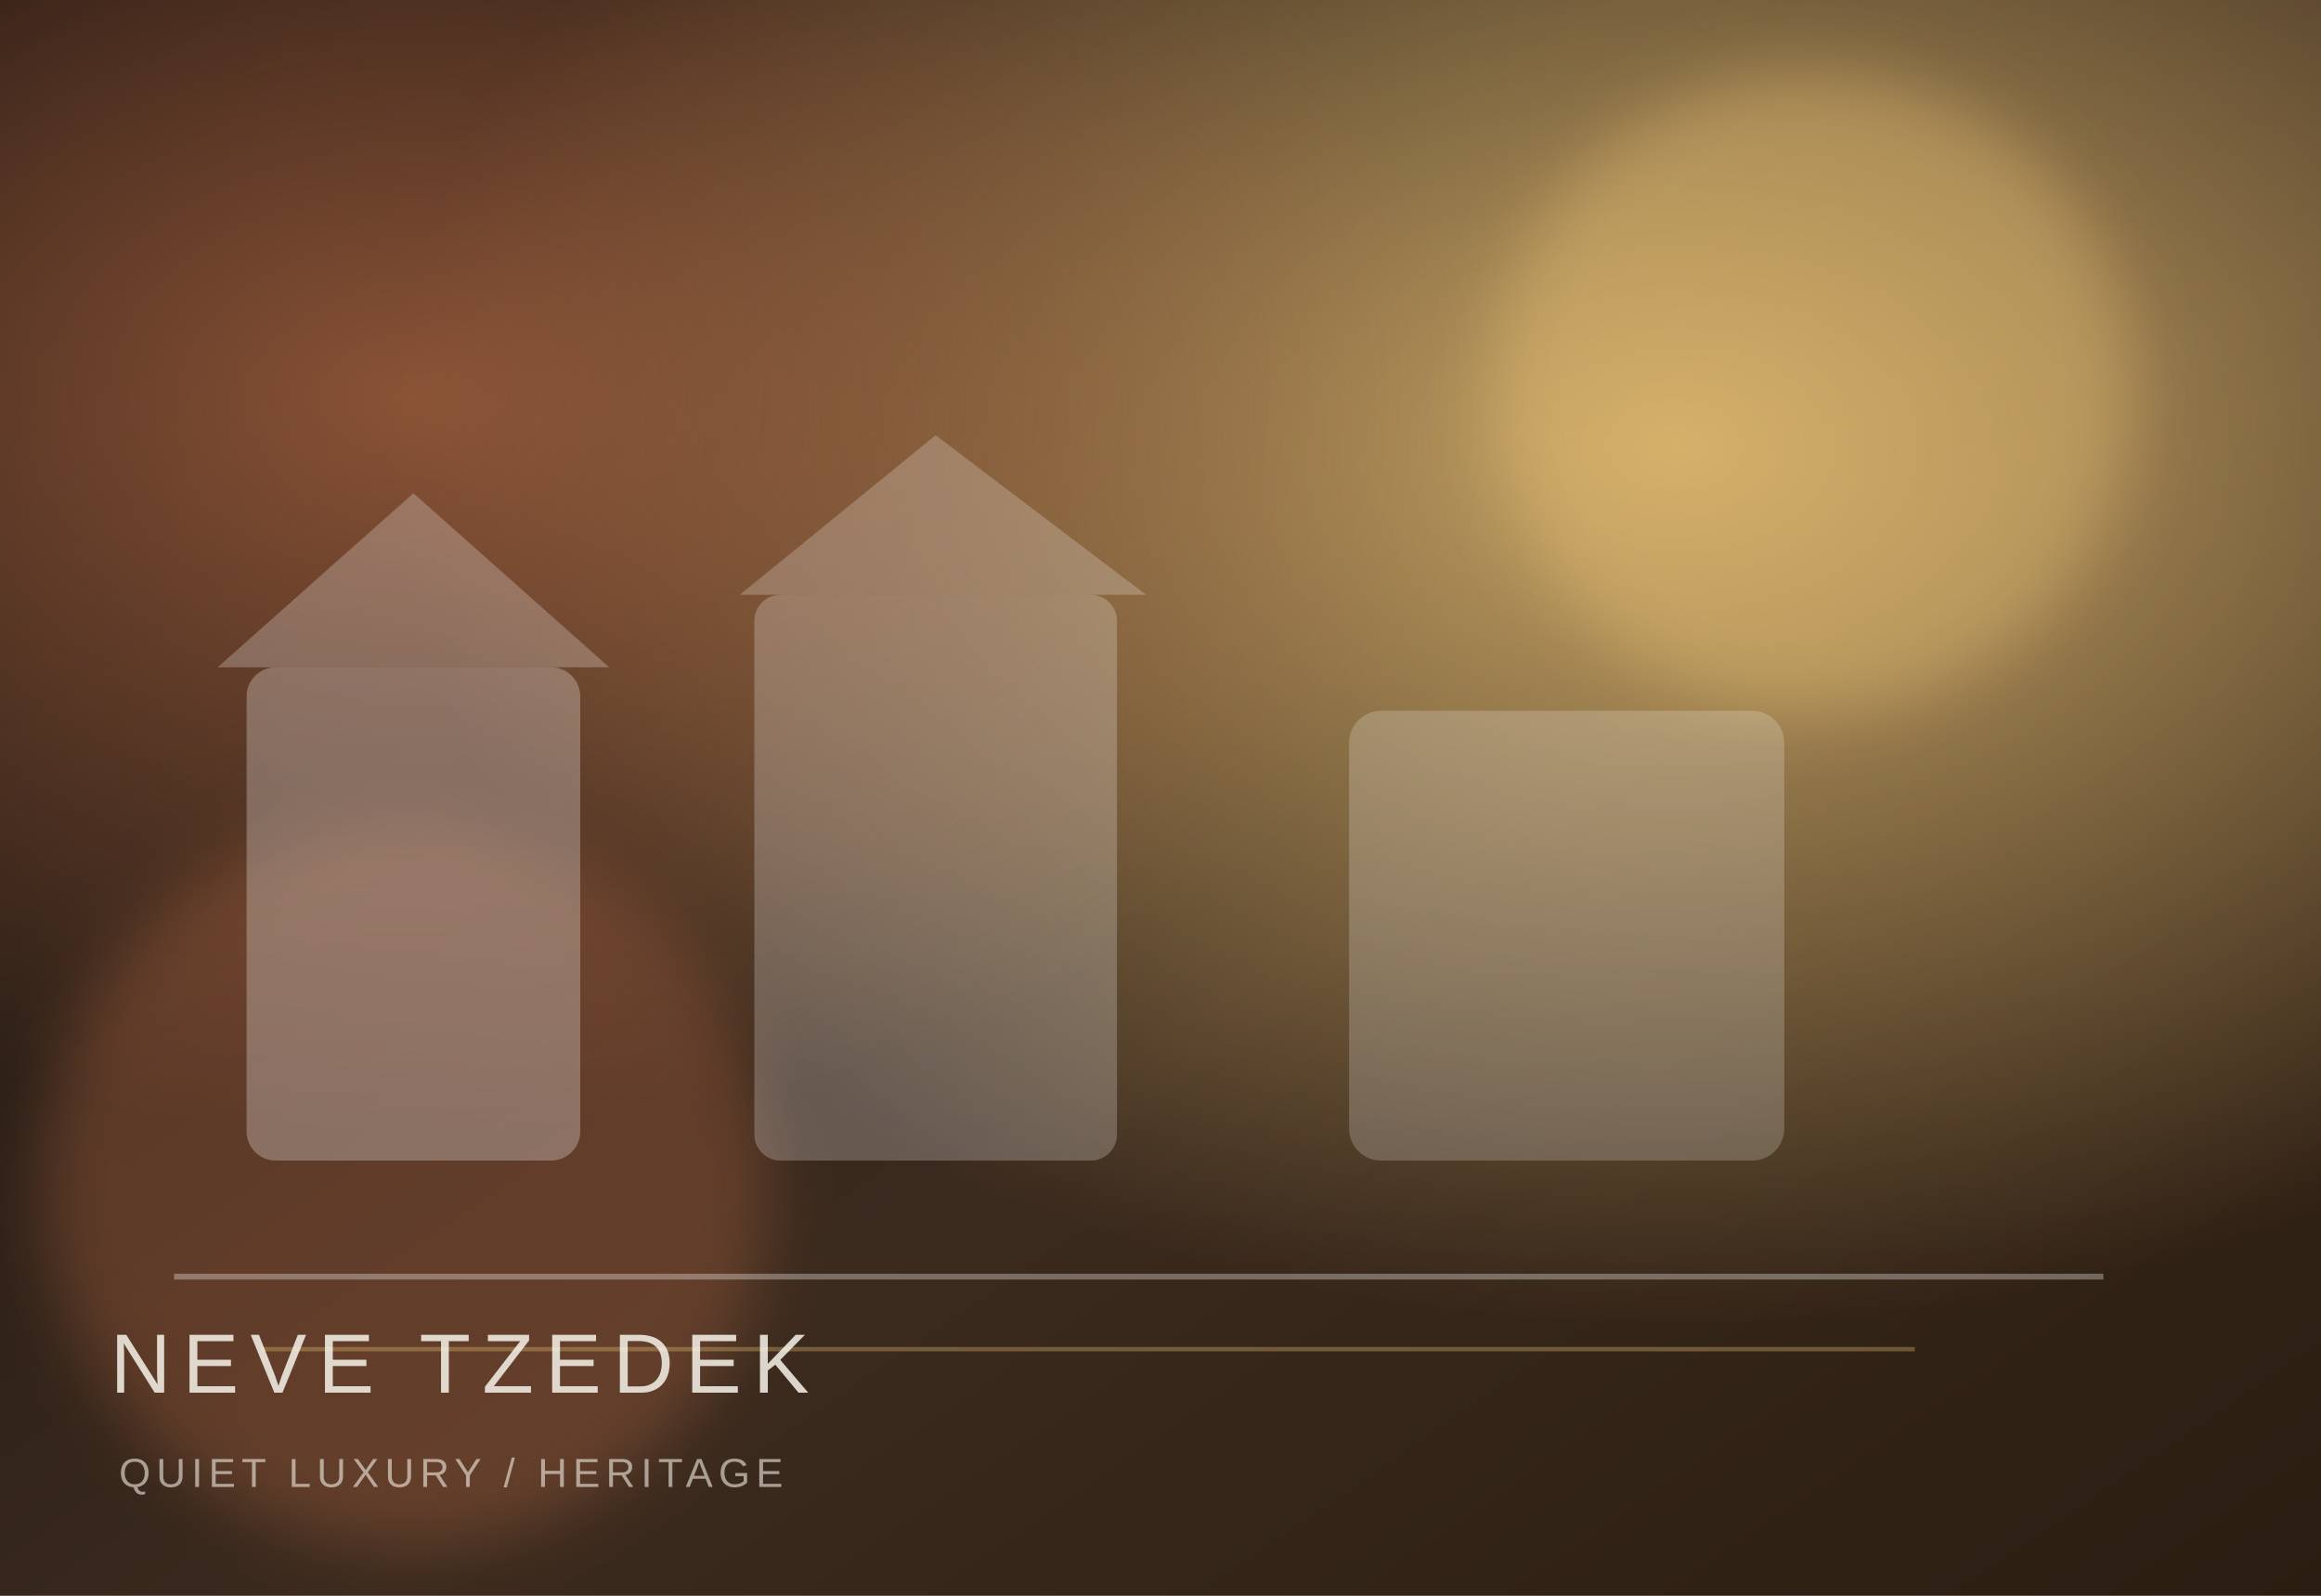
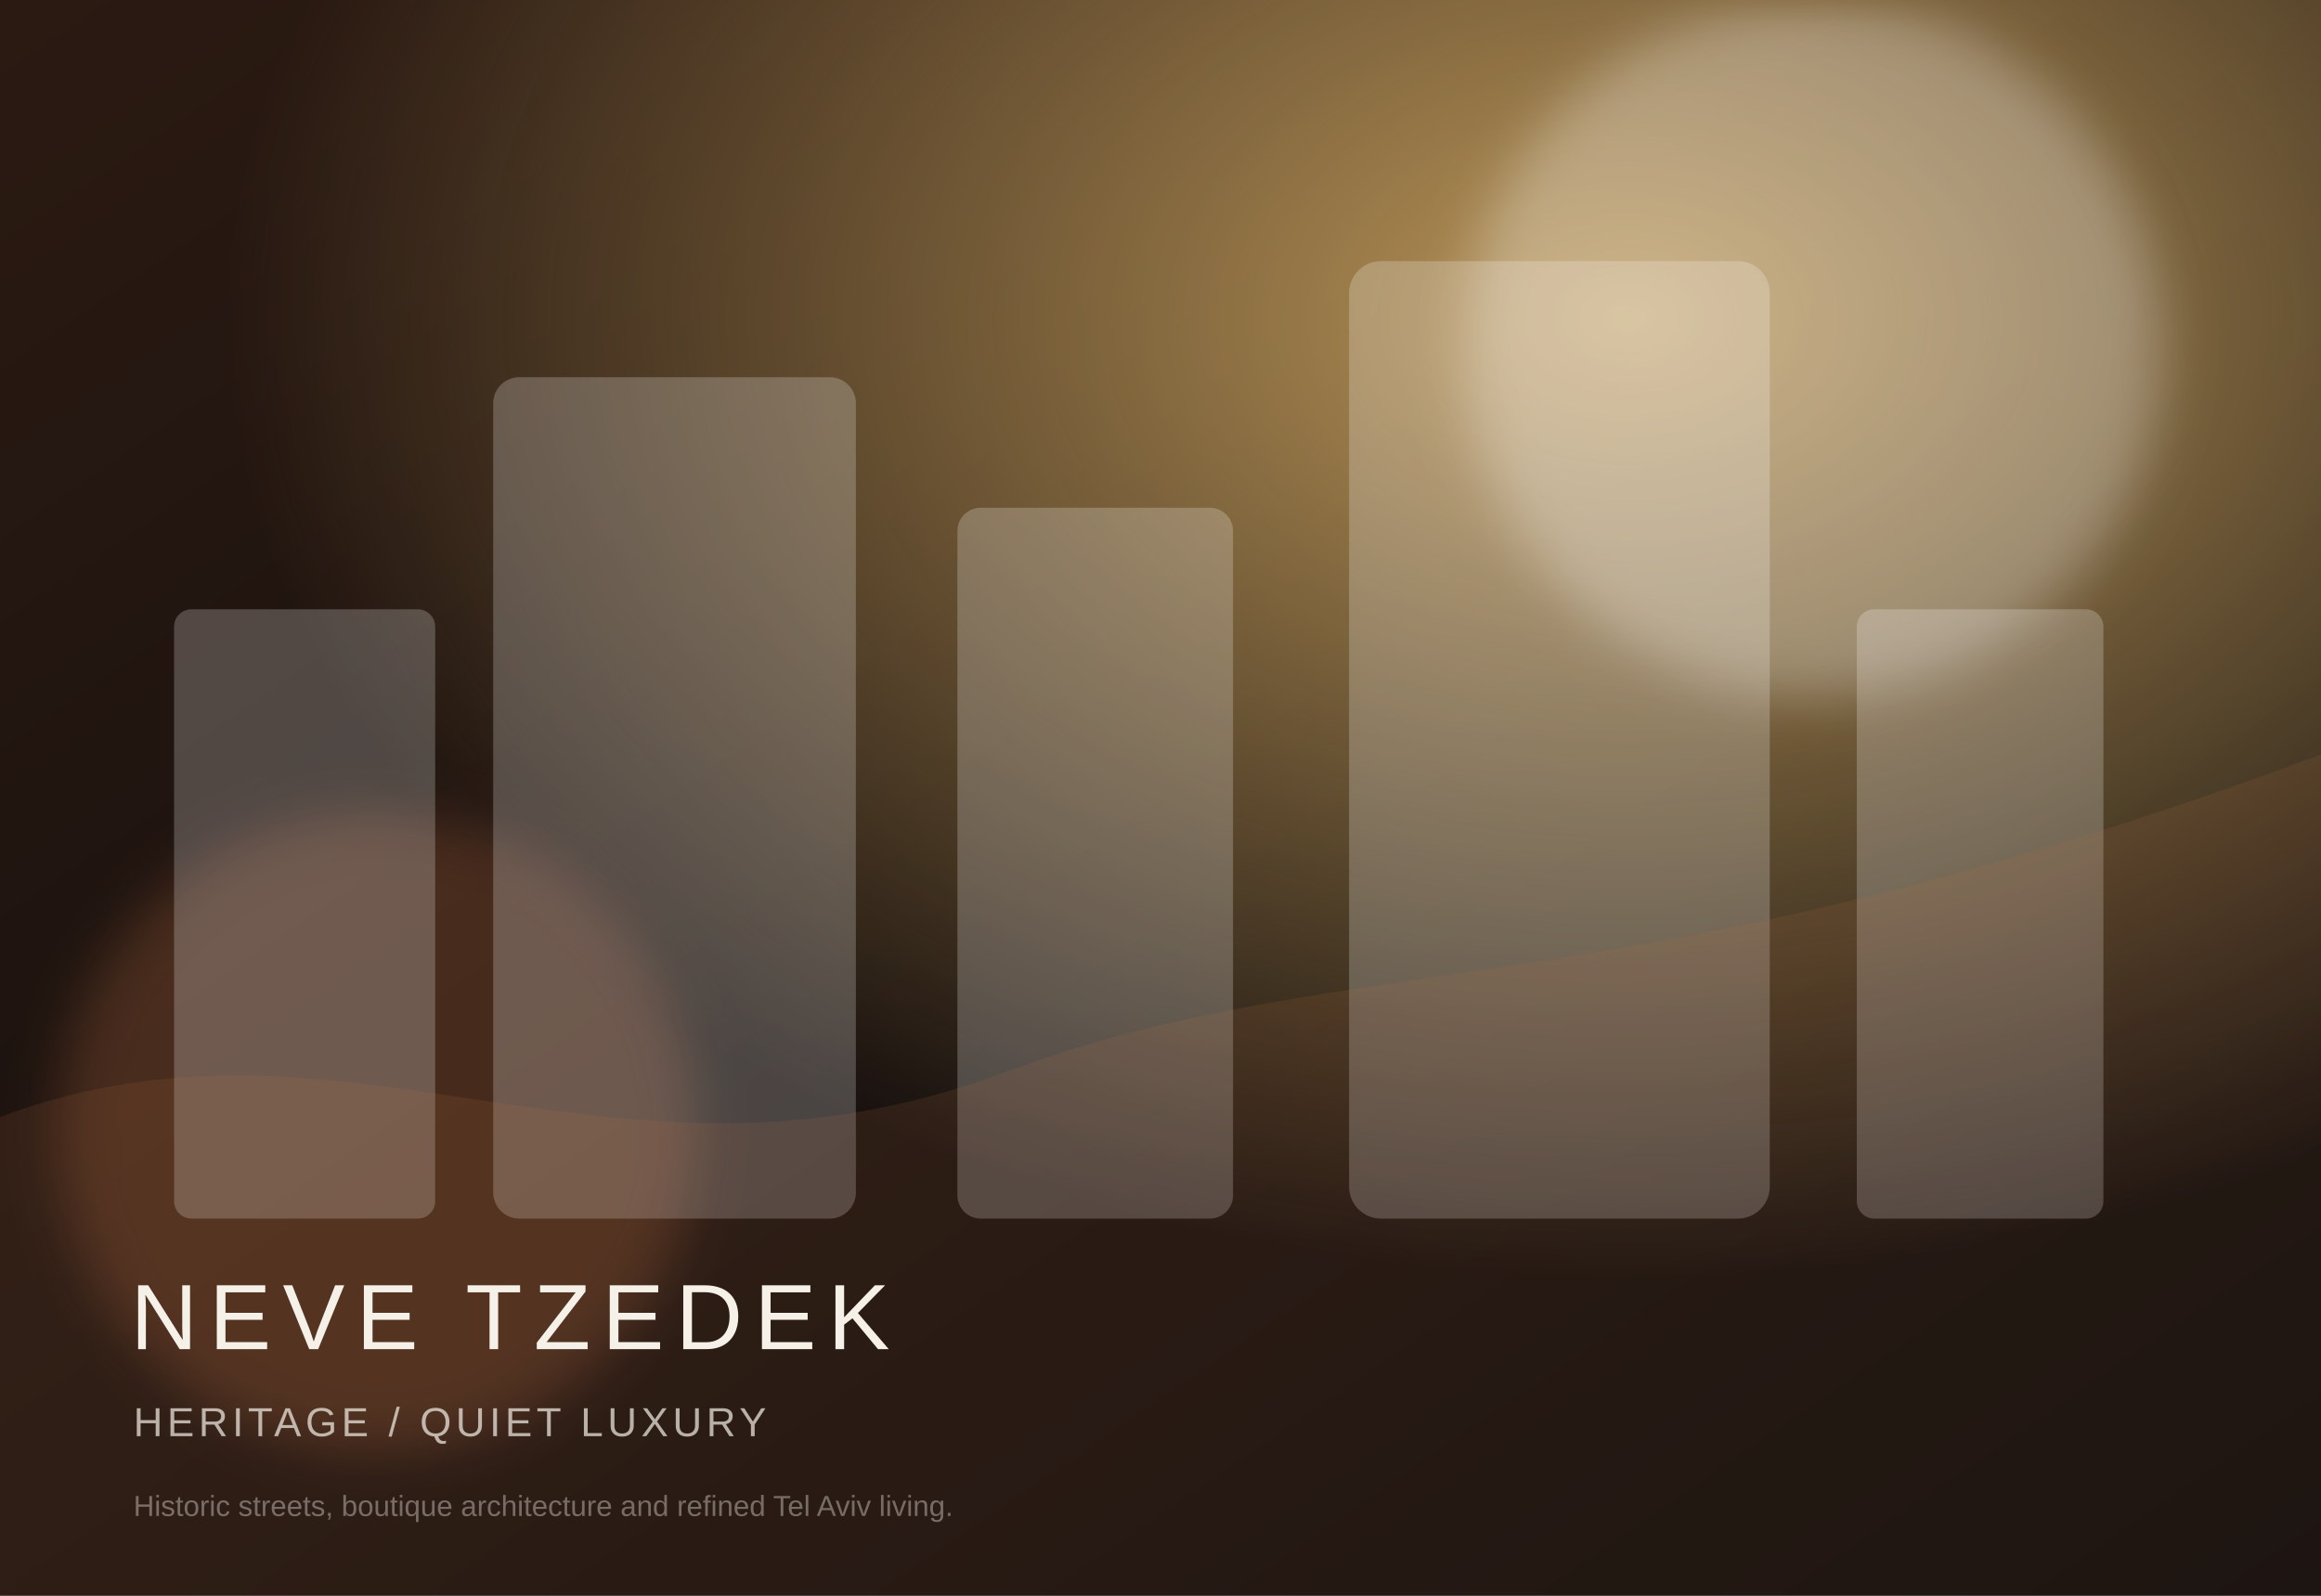
<svg xmlns="http://www.w3.org/2000/svg" width="1600" height="1100" viewBox="0 0 1600 1100">
  <defs>
-     <linearGradient id="g" x1="0" y1="0" x2="1" y2="1">
-       <stop offset="0" stop-color="#17100d" />
-       <stop offset="0.58" stop-color="#3B2A1E" />
-       <stop offset="1" stop-color="#2b1d11" />
+     <linearGradient id="bg" x1="0" y1="0" x2="1" y2="1">
+       <stop offset="0%" stop-color="#2B1A12" />
+       <stop offset="100%" stop-color="#05070A" />
    </linearGradient>
-     <radialGradient id="r" cx="72%" cy="28%" r="55%">
-       <stop offset="0" stop-color="#F0C879" stop-opacity="0.78" />
-       <stop offset="1" stop-color="#F0C879" stop-opacity="0" />
-     </radialGradient>
-     <radialGradient id="b" cx="18%" cy="25%" r="46%">
-       <stop offset="0" stop-color="#B56B45" stop-opacity="0.70" />
-       <stop offset="1" stop-color="#B56B45" stop-opacity="0" />
+     <radialGradient id="glow" cx="70%" cy="20%" r="60%">
+       <stop offset="0%" stop-color="#E2B76B" stop-opacity="0.8" />
+       <stop offset="100%" stop-color="#E2B76B" stop-opacity="0" />
    </radialGradient>
    <filter id="blur">
-       <feGaussianBlur stdDeviation="22" />
+       <feGaussianBlur stdDeviation="18" />
    </filter>
  </defs>
-   <rect width="1600" height="1100" fill="url(#g)" />
-   <rect width="1600" height="1100" fill="url(#r)" />
-   <rect width="1600" height="1100" fill="url(#b)" />
-   <g opacity="0.34" filter="url(#blur)">
-     <circle cx="280" cy="815" r="250" fill="#B56B45" />
-     <circle cx="1250" cy="270" r="220" fill="#F0C879" />
+   <rect width="1600" height="1100" fill="url(#bg)" />
+   <rect width="1600" height="1100" fill="url(#glow)" />
+   <g opacity="0.28" filter="url(#blur)">
+     <circle cx="260" cy="780" r="220" fill="#B66A43" />
+     <circle cx="1250" cy="240" r="240" fill="#ffffff" />
  </g>
-   <g>
-     <rect x="170" y="460" width="230" height="340" rx="20" fill="#ffffff" opacity=".27" />
-     <path d="M150 460 L285 340 L420 460 Z" fill="#ffffff" opacity=".24" />
-     <rect x="520" y="410" width="250" height="390" rx="18" fill="#ffffff" opacity=".23" />
-     <path d="M510 410 L645 300 L790 410 Z" fill="#ffffff" opacity=".22" />
-     <rect x="930" y="490" width="300" height="310" rx="22" fill="#ffffff" opacity=".20" />
+   <g opacity="0.22">
+     <rect x="120" y="420" width="180" height="420" rx="12" fill="#ffffff" />
+     <rect x="340" y="260" width="250" height="580" rx="18" fill="#ffffff" />
+     <rect x="660" y="350" width="190" height="490" rx="16" fill="#ffffff" />
+     <rect x="930" y="180" width="290" height="660" rx="22" fill="#ffffff" />
+     <rect x="1280" y="420" width="170" height="420" rx="12" fill="#ffffff" />
  </g>
-   <g opacity=".32">
-     <line x1="120" y1="880" x2="1450" y2="880" stroke="#ffffff" stroke-width="4" />
-     <line x1="180" y1="930" x2="1320" y2="930" stroke="#F0C879" stroke-width="3" />
-   </g>
-   <text x="76" y="960" fill="#F7F3EA" opacity="0.85" font-family="Arial" font-size="58" letter-spacing="8">NEVE TZEDEK</text>
-   <text x="82" y="1025" fill="#F7F3EA" opacity="0.58" font-family="Arial" font-size="28" letter-spacing="4">QUIET LUXURY / HERITAGE</text>
+   <path d="M0 770 C240 680 420 840 690 740 C930 650 1120 700 1600 520 L1600 1100 L0 1100 Z" fill="#B66A43" opacity="0.14" />
+   <text x="90" y="930" fill="#F5F1E8" font-size="64" font-family="Arial" letter-spacing="8">NEVE TZEDEK</text>
+   <text x="92" y="990" fill="#F5F1E8" opacity="0.7" font-size="28" font-family="Arial" letter-spacing="3">HERITAGE / QUIET LUXURY</text>
+   <text x="92" y="1045" fill="#F5F1E8" opacity="0.38" font-size="20" font-family="Arial">Historic streets, boutique architecture and refined Tel Aviv living.</text>
</svg>
